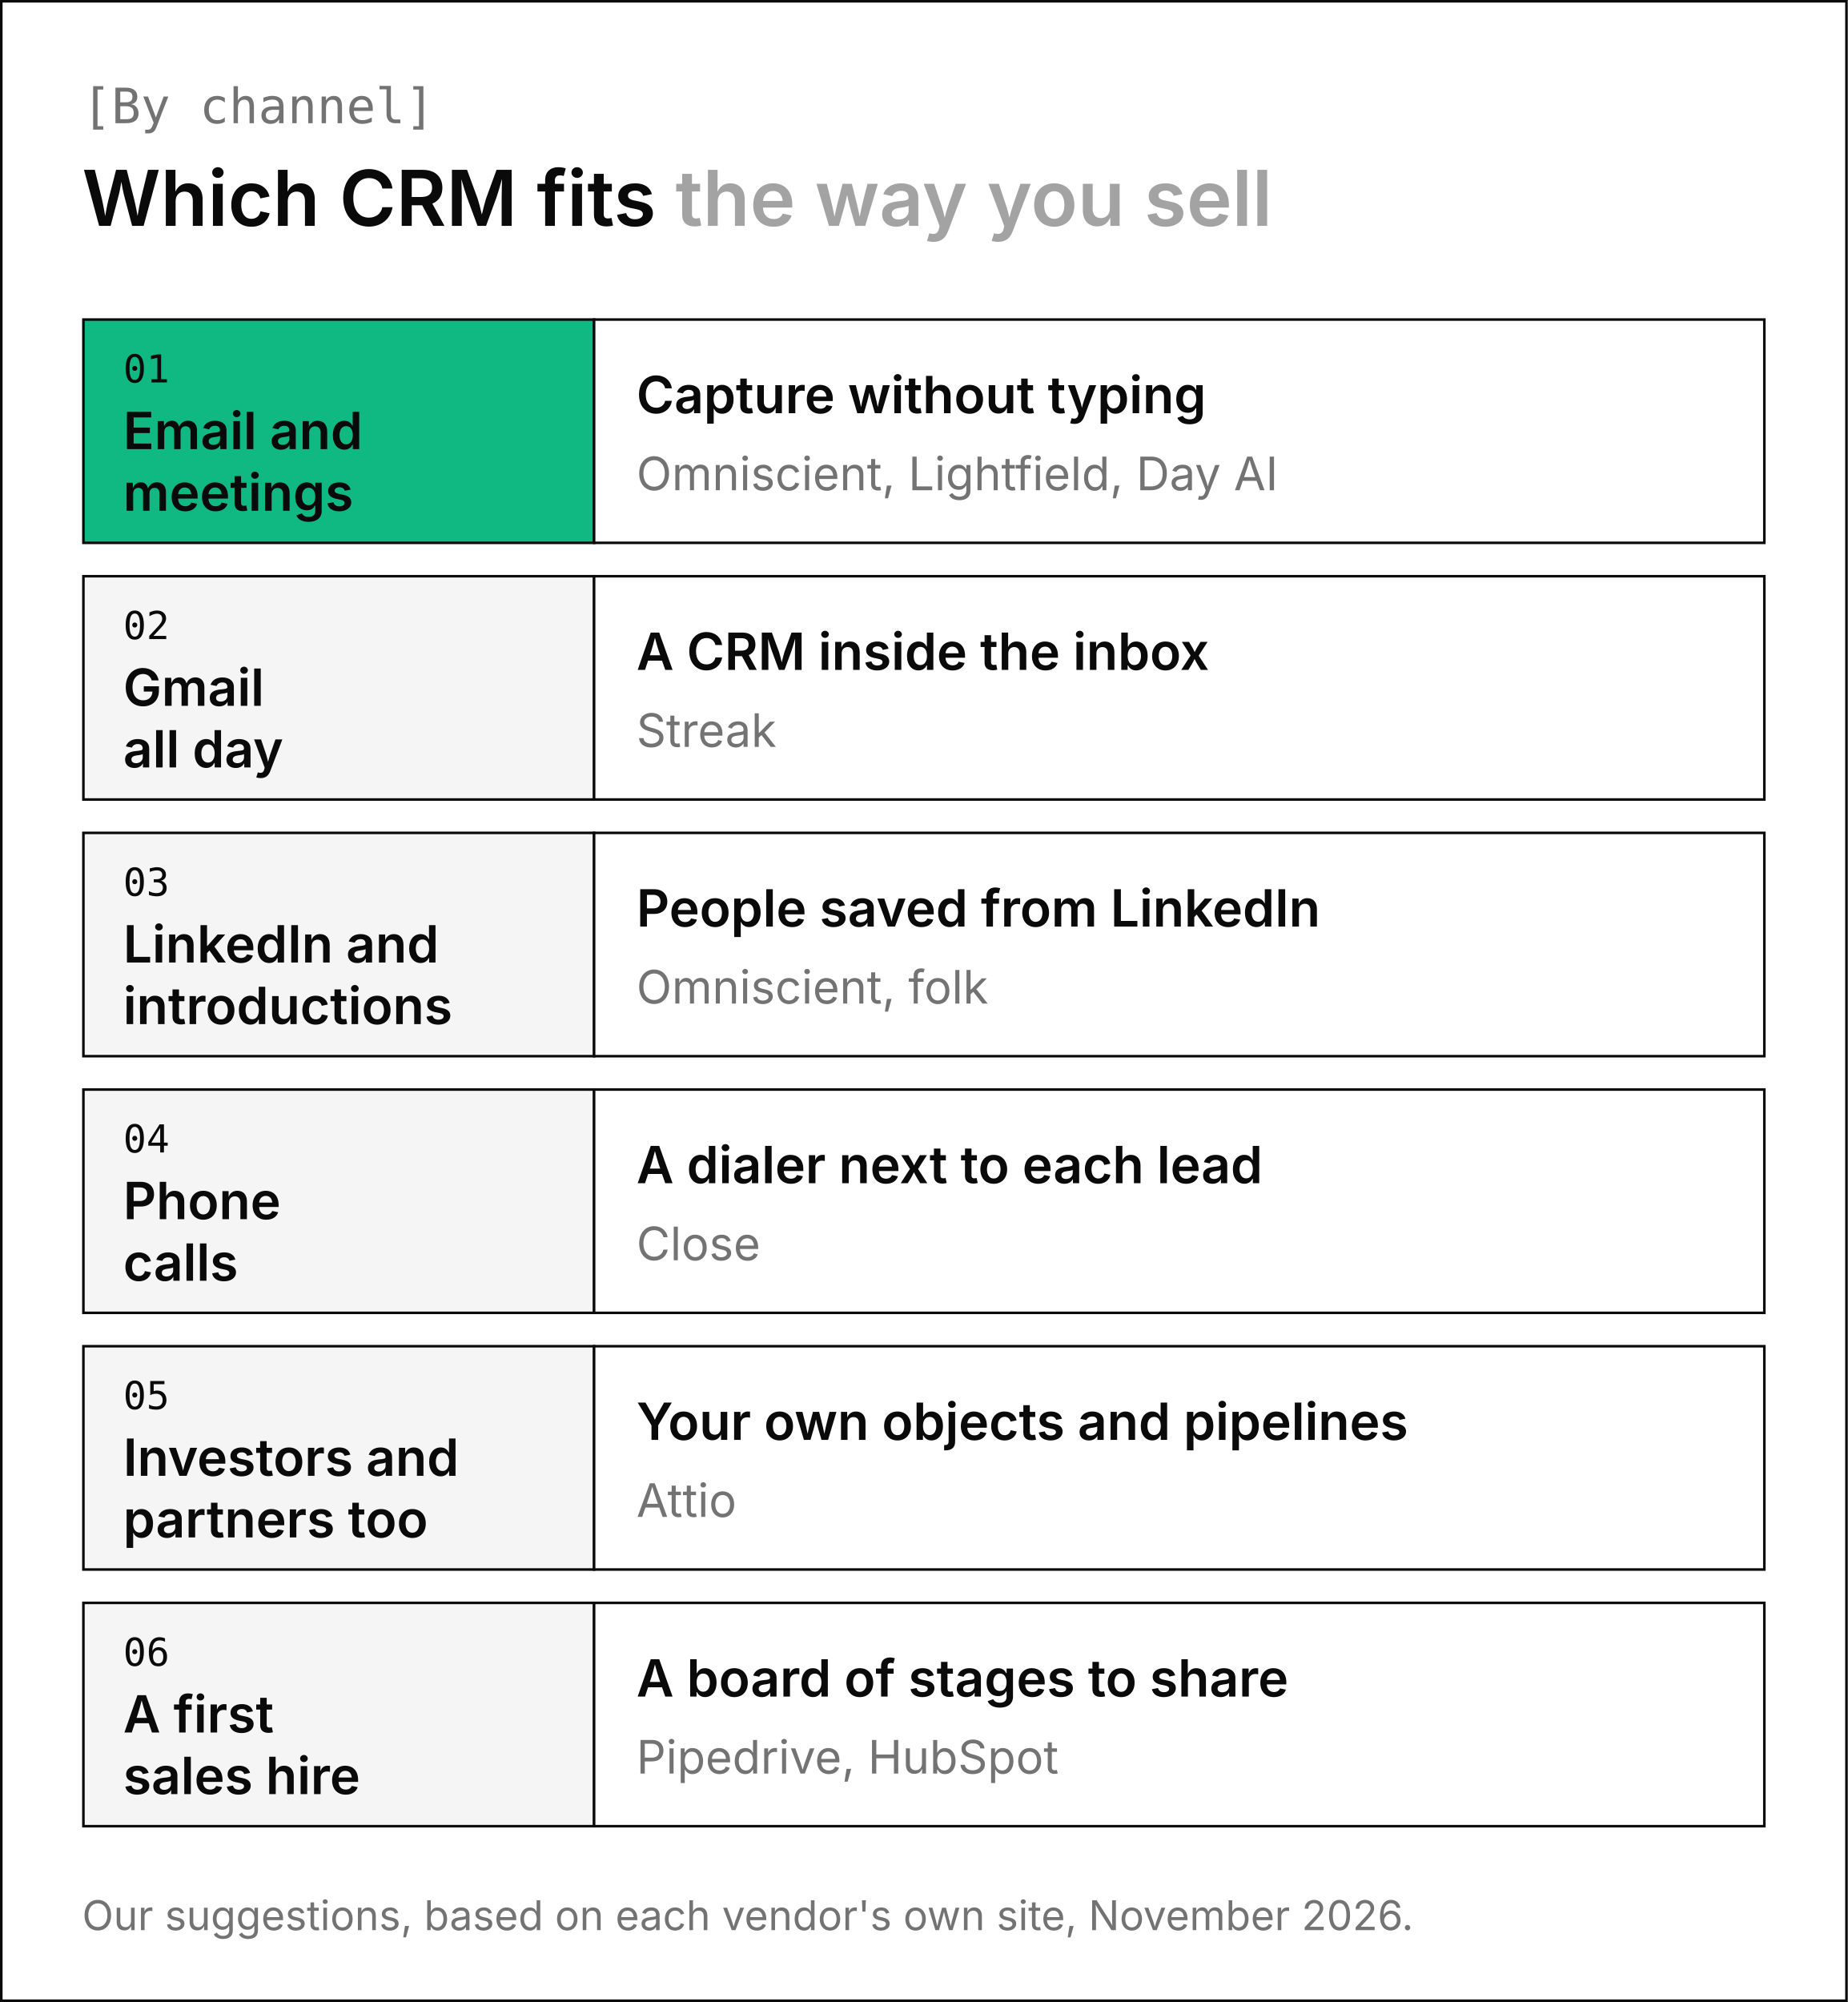
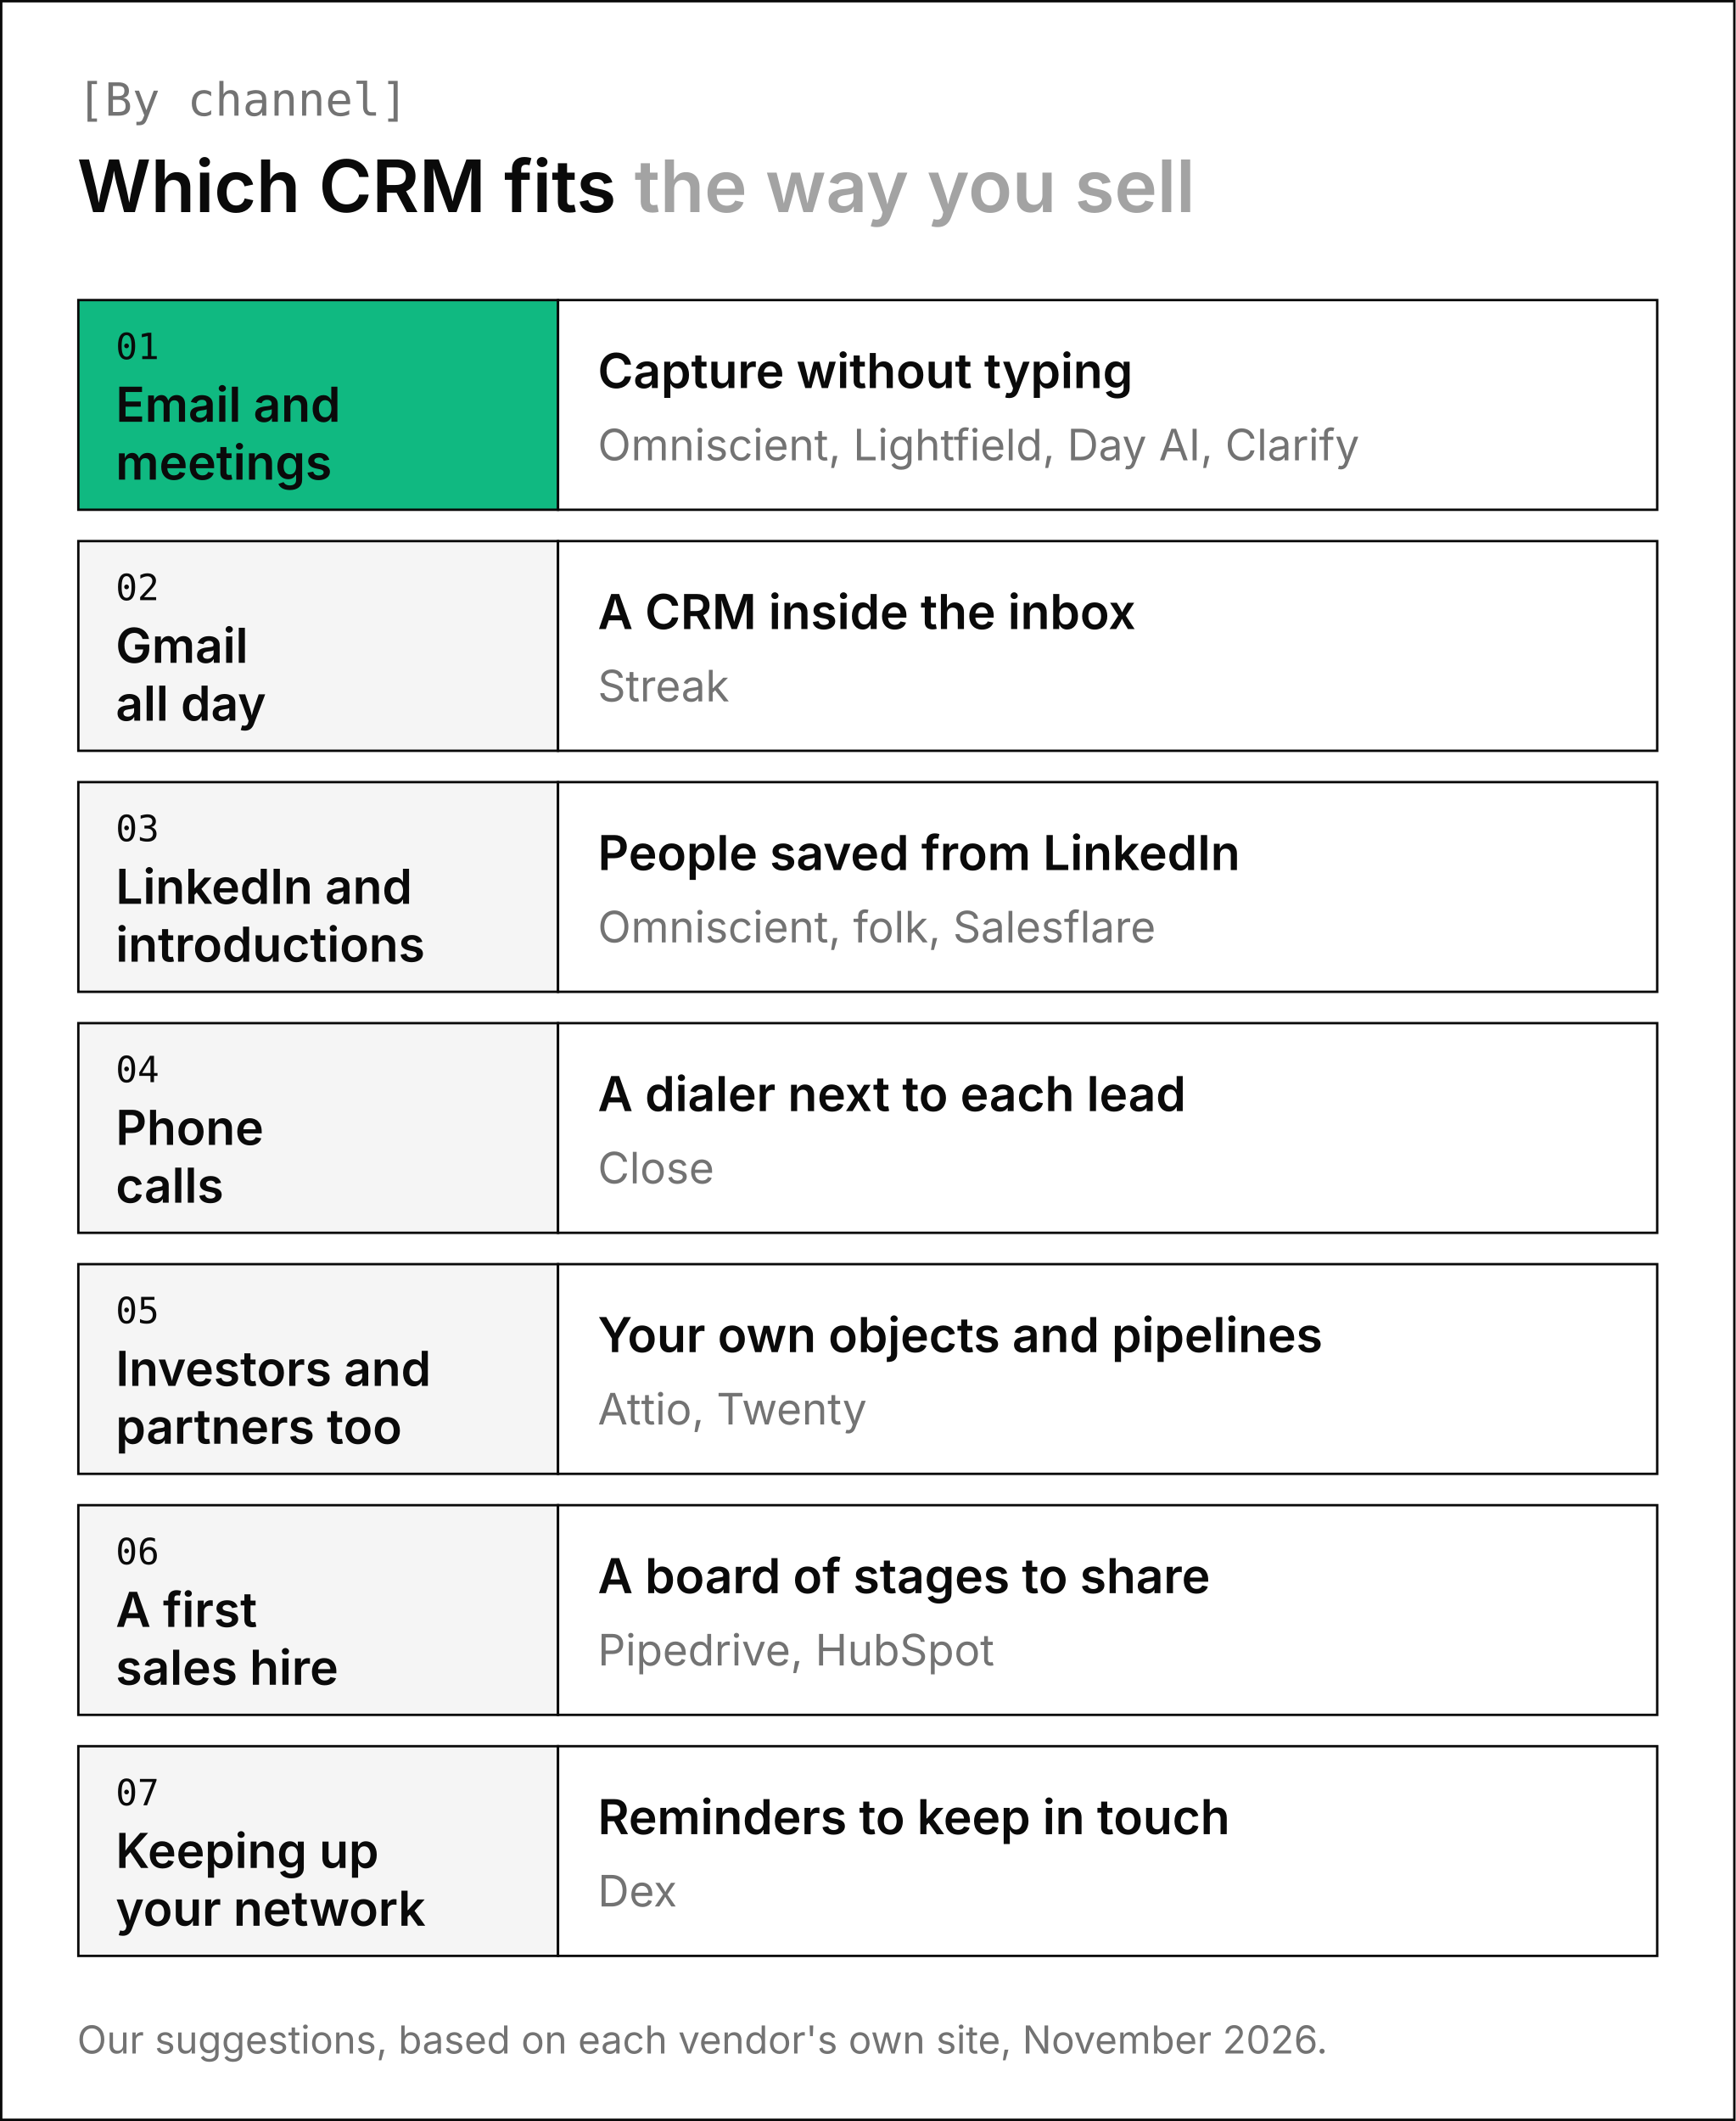
- <svg xmlns="http://www.w3.org/2000/svg" viewBox="0 0 720 780" width="720" height="780" role="img" aria-labelledby="t d" font-family="Inter, system-ui, sans-serif">
-   <rect width="720" height="780" fill="#ffffff" />
-   <rect x="0.5" y="0.5" width="719" height="779" fill="none" stroke="#0a0a0a" />
+ <svg xmlns="http://www.w3.org/2000/svg" viewBox="0 0 720 880" width="720" height="880" role="img" aria-labelledby="t d" font-family="Inter, system-ui, sans-serif">
+   <rect width="720" height="880" fill="#ffffff" />
+   <rect x="0.5" y="0.5" width="719" height="879" fill="none" stroke="#0a0a0a" />
  <text x="32" y="48" font-family="Geist Mono, ui-monospace, monospace" font-size="19" fill="#737373">[By channel]</text>
  <text x="32" y="88" font-size="30" font-weight="600" fill="#0a0a0a">Which CRM fits <tspan fill="#a3a3a3">the way you sell</tspan>
  </text>
  <rect x="32.5" y="124.5" width="199" height="87" fill="#10b981" stroke="#0a0a0a" />
  <rect x="231.5" y="124.5" width="456" height="87" fill="#ffffff" stroke="#0a0a0a" />
  <text x="48" y="149" font-family="Geist Mono, ui-monospace, monospace" font-size="15" fill="#0a0a0a">01</text>
  <text x="48" y="175" font-size="20" font-weight="600" fill="#0a0a0a">Email and</text>
  <text x="48" y="199" font-size="20" font-weight="600" fill="#0a0a0a">meetings</text>
  <text x="248" y="161" font-size="20" font-weight="600" fill="#0a0a0a">Capture without typing</text>
-   <text x="248" y="191" font-size="18" fill="#737373">Omniscient, Lightfield, Day AI</text>
+   <text x="248" y="191" font-size="18" fill="#737373">Omniscient, Lightfield, Day AI, Clarify</text>
  <rect x="32.5" y="224.5" width="199" height="87" fill="#f5f5f5" stroke="#0a0a0a" />
  <rect x="231.5" y="224.5" width="456" height="87" fill="#ffffff" stroke="#0a0a0a" />
  <text x="48" y="249" font-family="Geist Mono, ui-monospace, monospace" font-size="15" fill="#0a0a0a">02</text>
  <text x="48" y="275" font-size="20" font-weight="600" fill="#0a0a0a">Gmail</text>
  <text x="48" y="299" font-size="20" font-weight="600" fill="#0a0a0a">all day</text>
  <text x="248" y="261" font-size="20" font-weight="600" fill="#0a0a0a">A CRM inside the inbox</text>
  <text x="248" y="291" font-size="18" fill="#737373">Streak</text>
  <rect x="32.5" y="324.5" width="199" height="87" fill="#f5f5f5" stroke="#0a0a0a" />
  <rect x="231.5" y="324.5" width="456" height="87" fill="#ffffff" stroke="#0a0a0a" />
  <text x="48" y="349" font-family="Geist Mono, ui-monospace, monospace" font-size="15" fill="#0a0a0a">03</text>
  <text x="48" y="375" font-size="20" font-weight="600" fill="#0a0a0a">LinkedIn and</text>
  <text x="48" y="399" font-size="20" font-weight="600" fill="#0a0a0a">introductions</text>
  <text x="248" y="361" font-size="20" font-weight="600" fill="#0a0a0a">People saved from LinkedIn</text>
-   <text x="248" y="391" font-size="18" fill="#737373">Omniscient, folk</text>
+   <text x="248" y="391" font-size="18" fill="#737373">Omniscient, folk, Salesflare</text>
  <rect x="32.5" y="424.5" width="199" height="87" fill="#f5f5f5" stroke="#0a0a0a" />
  <rect x="231.5" y="424.5" width="456" height="87" fill="#ffffff" stroke="#0a0a0a" />
  <text x="48" y="449" font-family="Geist Mono, ui-monospace, monospace" font-size="15" fill="#0a0a0a">04</text>
  <text x="48" y="475" font-size="20" font-weight="600" fill="#0a0a0a">Phone</text>
  <text x="48" y="499" font-size="20" font-weight="600" fill="#0a0a0a">calls</text>
  <text x="248" y="461" font-size="20" font-weight="600" fill="#0a0a0a">A dialer next to each lead</text>
  <text x="248" y="491" font-size="18" fill="#737373">Close</text>
  <rect x="32.5" y="524.5" width="199" height="87" fill="#f5f5f5" stroke="#0a0a0a" />
  <rect x="231.5" y="524.5" width="456" height="87" fill="#ffffff" stroke="#0a0a0a" />
  <text x="48" y="549" font-family="Geist Mono, ui-monospace, monospace" font-size="15" fill="#0a0a0a">05</text>
  <text x="48" y="575" font-size="20" font-weight="600" fill="#0a0a0a">Investors and</text>
  <text x="48" y="599" font-size="20" font-weight="600" fill="#0a0a0a">partners too</text>
  <text x="248" y="561" font-size="20" font-weight="600" fill="#0a0a0a">Your own objects and pipelines</text>
-   <text x="248" y="591" font-size="18" fill="#737373">Attio</text>
+   <text x="248" y="591" font-size="18" fill="#737373">Attio, Twenty</text>
  <rect x="32.5" y="624.5" width="199" height="87" fill="#f5f5f5" stroke="#0a0a0a" />
  <rect x="231.5" y="624.5" width="456" height="87" fill="#ffffff" stroke="#0a0a0a" />
  <text x="48" y="649" font-family="Geist Mono, ui-monospace, monospace" font-size="15" fill="#0a0a0a">06</text>
  <text x="48" y="675" font-size="20" font-weight="600" fill="#0a0a0a">A first</text>
  <text x="48" y="699" font-size="20" font-weight="600" fill="#0a0a0a">sales hire</text>
  <text x="248" y="661" font-size="20" font-weight="600" fill="#0a0a0a">A board of stages to share</text>
  <text x="248" y="691" font-size="18" fill="#737373">Pipedrive, HubSpot</text>
-   <text x="32" y="752" font-size="16" fill="#737373">Our suggestions, based on each vendor's own site, November 2026.</text>
+   <rect x="32.5" y="724.5" width="199" height="87" fill="#f5f5f5" stroke="#0a0a0a" />
+   <rect x="231.5" y="724.5" width="456" height="87" fill="#ffffff" stroke="#0a0a0a" />
+   <text x="48" y="749" font-family="Geist Mono, ui-monospace, monospace" font-size="15" fill="#0a0a0a">07</text>
+   <text x="48" y="775" font-size="20" font-weight="600" fill="#0a0a0a">Keeping up</text>
+   <text x="48" y="799" font-size="20" font-weight="600" fill="#0a0a0a">your network</text>
+   <text x="248" y="761" font-size="20" font-weight="600" fill="#0a0a0a">Reminders to keep in touch</text>
+   <text x="248" y="791" font-size="18" fill="#737373">Dex</text>
+   <text x="32" y="852" font-size="16" fill="#737373">Our suggestions, based on each vendor's own site, November 2026.</text>
</svg>
